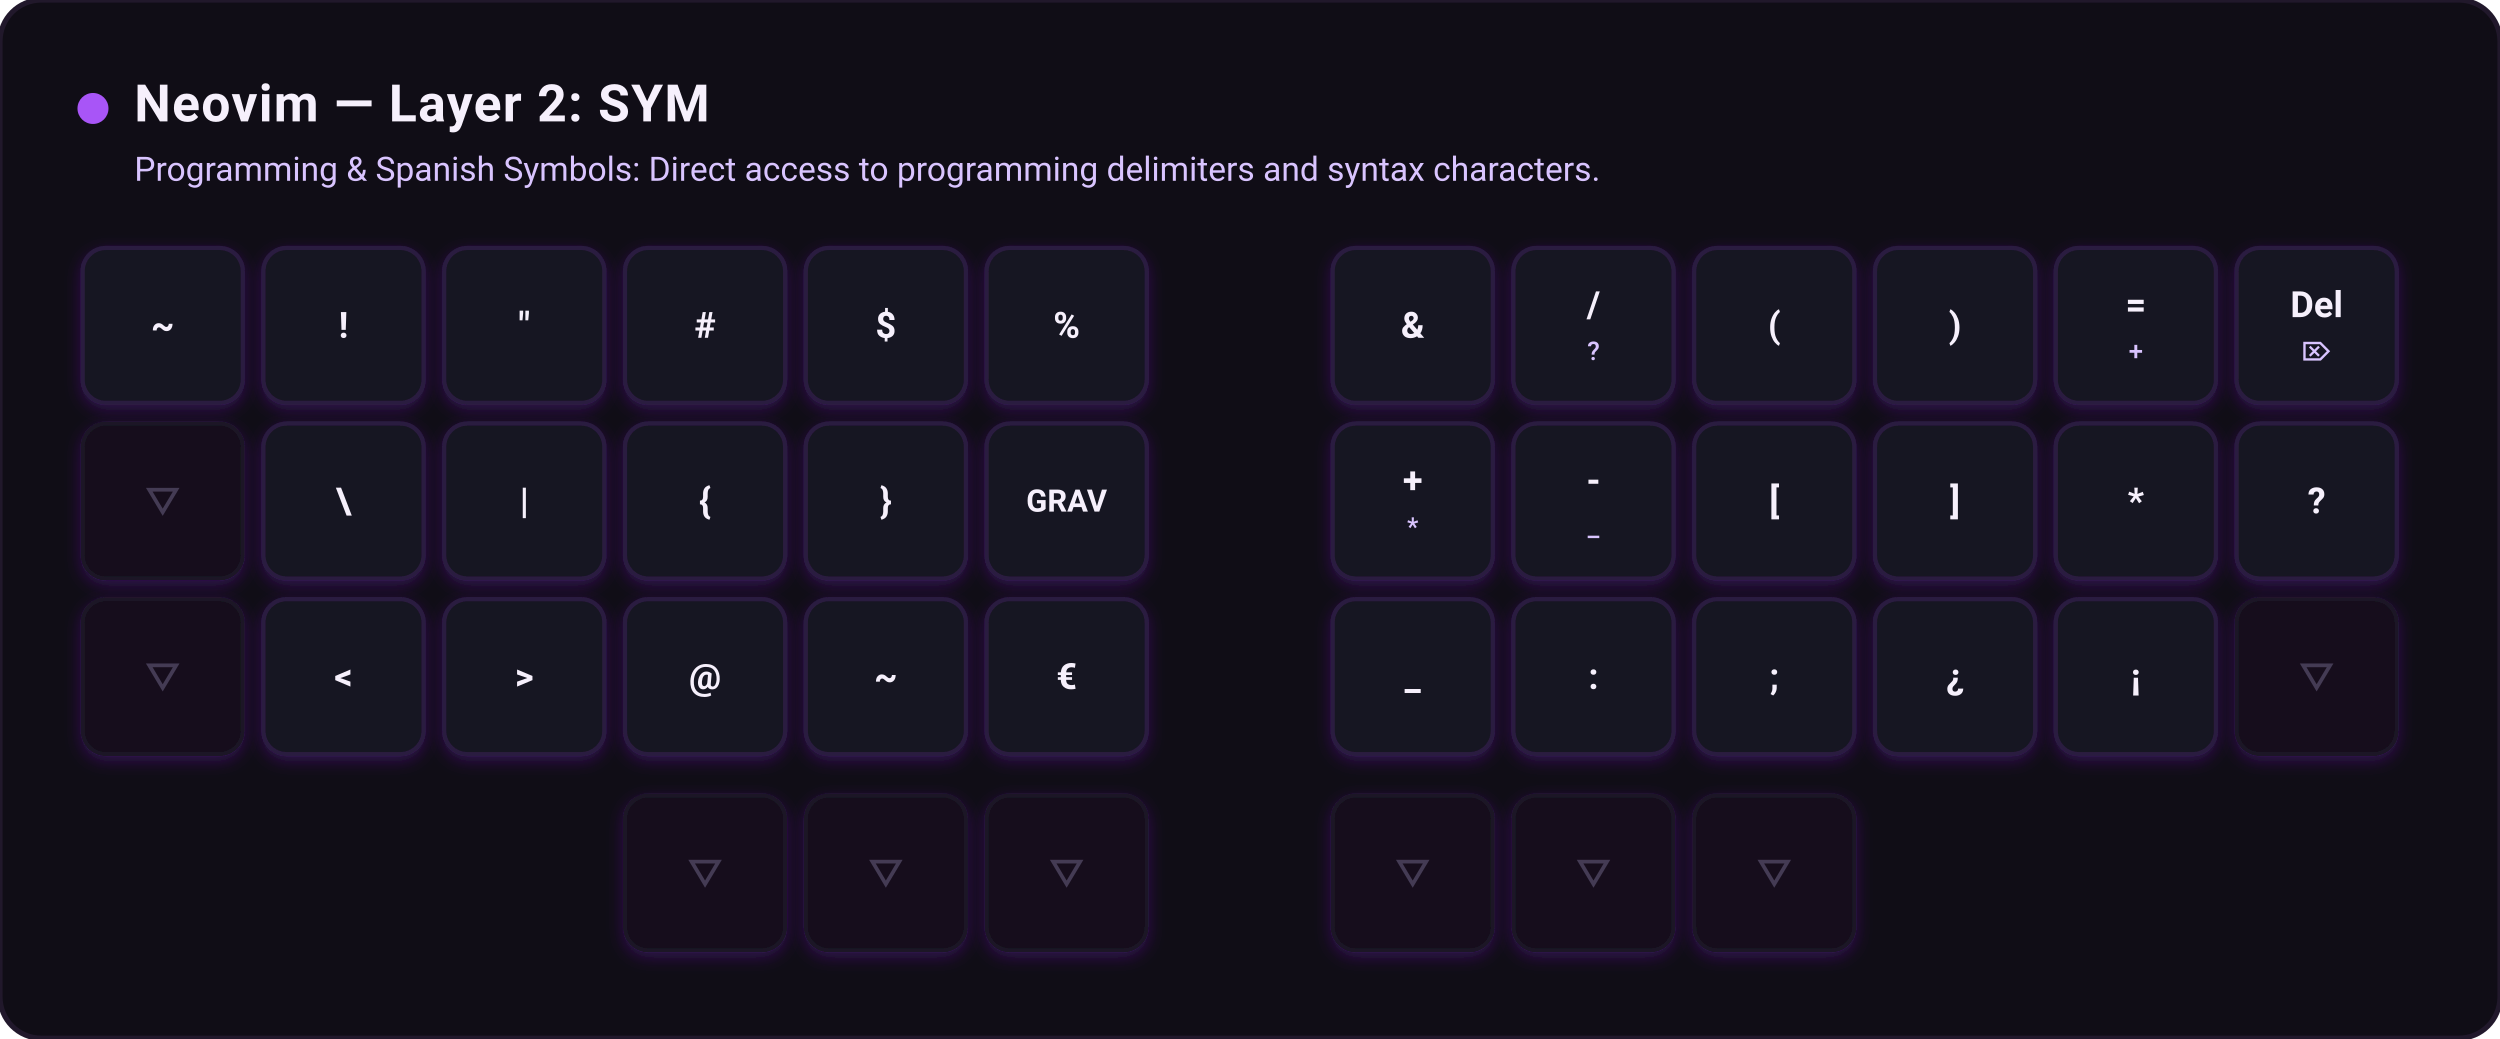
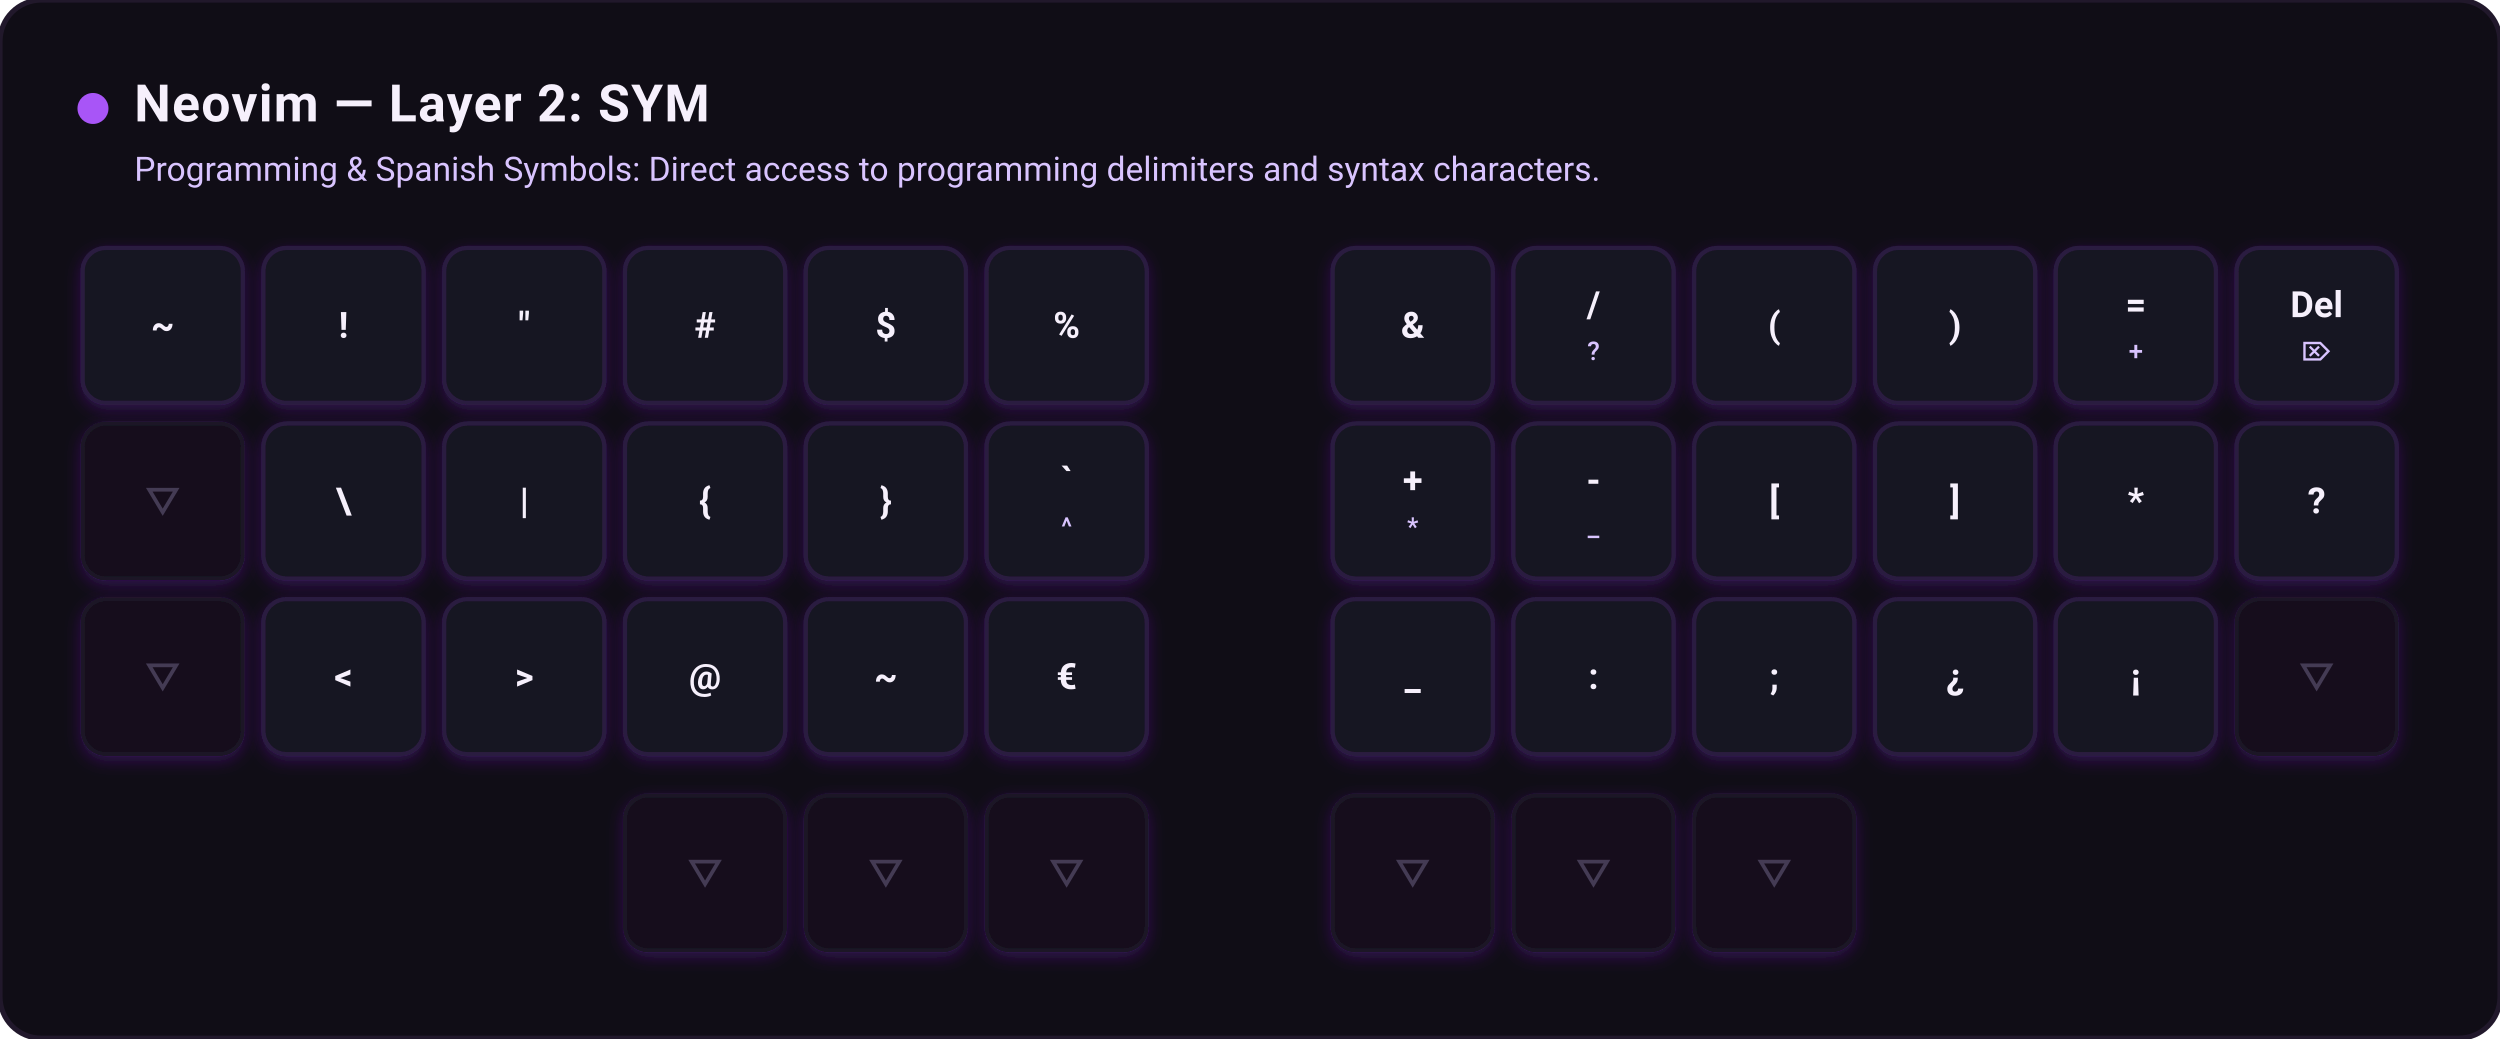
<svg xmlns="http://www.w3.org/2000/svg" viewBox="0 0 968 402" width="968" height="402">
  <defs>
    <style>
      .title { font-family: system-ui, -apple-system, 'Segoe UI', Roboto, Helvetica, Arial, sans-serif; font-size: 20px; font-weight: 700; fill: #F6F0FC; letter-spacing: 0.5px; }
      .subtitle { font-family: system-ui, -apple-system, 'Segoe UI', Roboto, Helvetica, Arial, sans-serif; font-size: 13px; fill: #D9C4FF; }
      .key-main { font-family: system-ui, -apple-system, 'Segoe UI', Roboto, Helvetica, Arial, sans-serif; font-weight: 600; text-anchor: middle; dominant-baseline: central; }
      .key-sub { font-family: system-ui, -apple-system, 'Segoe UI', Roboto, Helvetica, Arial, sans-serif; font-weight: 500; font-size: 10px; text-anchor: middle; dominant-baseline: central; }
    </style>
    <filter id="keyGlow" x="-20%" y="-20%" width="140%" height="140%">
      <feDropShadow dx="0" dy="2" stdDeviation="3" flood-color="#7E22CE" flood-opacity="0.3" />
    </filter>
  </defs>
  <rect width="968" height="402" fill="#100D16" rx="16" stroke="#21182B" stroke-width="2" />
  <circle cx="36" cy="42" r="6" fill="#A855F7" />
  <text x="52" y="47" class="title">Neovim — Layer 2: SYM</text>
  <text x="52" y="70" class="subtitle">Programming &amp; Spanish Symbols: Direct access to programming delimiters and syntax characters.</text>
  <g transform="translate(32, 96)">
    <rect x="0" y="0" width="62" height="60" rx="9" ry="9" fill="#181224" stroke="#2c1e40" stroke-width="1.6" filter="url(#keyGlow)" />
    <text x="31.0" y="30.0" font-size="14" fill="#F6F0FC" class="key-main">~</text>
    <rect x="70" y="0" width="62" height="60" rx="9" ry="9" fill="#181224" stroke="#2c1e40" stroke-width="1.6" filter="url(#keyGlow)" />
    <text x="101.0" y="30.0" font-size="14" fill="#F6F0FC" class="key-main">!</text>
    <rect x="140" y="0" width="62" height="60" rx="9" ry="9" fill="#181224" stroke="#2c1e40" stroke-width="1.6" filter="url(#keyGlow)" />
    <text x="171.0" y="30.0" font-size="14" fill="#F6F0FC" class="key-main">"</text>
    <rect x="210" y="0" width="62" height="60" rx="9" ry="9" fill="#181224" stroke="#2c1e40" stroke-width="1.6" filter="url(#keyGlow)" />
    <text x="241.0" y="30.0" font-size="14" fill="#F6F0FC" class="key-main">#</text>
    <rect x="280" y="0" width="62" height="60" rx="9" ry="9" fill="#181224" stroke="#2c1e40" stroke-width="1.6" filter="url(#keyGlow)" />
    <text x="311.0" y="30.0" font-size="14" fill="#F6F0FC" class="key-main">$</text>
    <rect x="350" y="0" width="62" height="60" rx="9" ry="9" fill="#181224" stroke="#2c1e40" stroke-width="1.6" filter="url(#keyGlow)" />
    <text x="381.0" y="30.0" font-size="14" fill="#F6F0FC" class="key-main">%</text>
    <rect x="484" y="0" width="62" height="60" rx="9" ry="9" fill="#181224" stroke="#2c1e40" stroke-width="1.6" filter="url(#keyGlow)" />
    <text x="515.0" y="30.0" font-size="14" fill="#F6F0FC" class="key-main">&amp;</text>
    <rect x="554" y="0" width="62" height="60" rx="9" ry="9" fill="#181224" stroke="#2c1e40" stroke-width="1.6" filter="url(#keyGlow)" />
    <text x="585.0" y="22.0" font-size="14" fill="#F6F0FC" class="key-main">/</text>
    <text x="585.0" y="40.0" fill="#D9C4FF" class="key-sub">?</text>
    <rect x="624" y="0" width="62" height="60" rx="9" ry="9" fill="#181224" stroke="#2c1e40" stroke-width="1.6" filter="url(#keyGlow)" />
    <text x="655.0" y="30.0" font-size="14" fill="#F6F0FC" class="key-main">(</text>
    <rect x="694" y="0" width="62" height="60" rx="9" ry="9" fill="#181224" stroke="#2c1e40" stroke-width="1.6" filter="url(#keyGlow)" />
    <text x="725.0" y="30.0" font-size="14" fill="#F6F0FC" class="key-main">)</text>
    <rect x="764" y="0" width="62" height="60" rx="9" ry="9" fill="#181224" stroke="#2c1e40" stroke-width="1.6" filter="url(#keyGlow)" />
    <text x="795.0" y="22.0" font-size="14" fill="#F6F0FC" class="key-main">=</text>
    <text x="795.0" y="40.0" fill="#D9C4FF" class="key-sub">+</text>
    <rect x="834" y="0" width="62" height="60" rx="9" ry="9" fill="#181224" stroke="#2c1e40" stroke-width="1.6" filter="url(#keyGlow)" />
    <text x="865.0" y="22.0" font-size="14" fill="#F6F0FC" class="key-main">Del</text>
    <text x="865.0" y="40.0" fill="#D9C4FF" class="key-sub">⌦</text>
    <rect x="0" y="68" width="62" height="60" rx="9" ry="9" fill="#130f1b" stroke="#1c1626" stroke-width="1.6" filter="url(#keyGlow)" />
    <text x="31.0" y="98.0" font-size="14" fill="#443b54" class="key-main">▽</text>
    <rect x="70" y="68" width="62" height="60" rx="9" ry="9" fill="#181224" stroke="#2c1e40" stroke-width="1.6" filter="url(#keyGlow)" />
    <text x="101.0" y="98.0" font-size="14" fill="#F6F0FC" class="key-main">\</text>
    <rect x="140" y="68" width="62" height="60" rx="9" ry="9" fill="#181224" stroke="#2c1e40" stroke-width="1.6" filter="url(#keyGlow)" />
    <text x="171.0" y="98.0" font-size="14" fill="#F6F0FC" class="key-main">|</text>
    <rect x="210" y="68" width="62" height="60" rx="9" ry="9" fill="#181224" stroke="#2c1e40" stroke-width="1.6" filter="url(#keyGlow)" />
    <text x="241.0" y="98.0" font-size="14" fill="#F6F0FC" class="key-main">{</text>
    <rect x="280" y="68" width="62" height="60" rx="9" ry="9" fill="#181224" stroke="#2c1e40" stroke-width="1.6" filter="url(#keyGlow)" />
    <text x="311.0" y="98.0" font-size="14" fill="#F6F0FC" class="key-main">}</text>
    <rect x="350" y="68" width="62" height="60" rx="9" ry="9" fill="#181224" stroke="#2c1e40" stroke-width="1.6" filter="url(#keyGlow)" />
-     <text x="381.0" y="98.0" font-size="12" fill="#F6F0FC" class="key-main">GRAV</text>
+     <text x="381.0" y="90.0" font-size="14" fill="#F6F0FC" class="key-main">`</text>
+     <text x="381.0" y="108.0" fill="#D9C4FF" class="key-sub">^</text>
    <rect x="484" y="68" width="62" height="60" rx="9" ry="9" fill="#181224" stroke="#2c1e40" stroke-width="1.6" filter="url(#keyGlow)" />
    <text x="515.0" y="90.0" font-size="14" fill="#F6F0FC" class="key-main">+</text>
    <text x="515.0" y="108.0" fill="#D9C4FF" class="key-sub">*</text>
    <rect x="554" y="68" width="62" height="60" rx="9" ry="9" fill="#181224" stroke="#2c1e40" stroke-width="1.6" filter="url(#keyGlow)" />
    <text x="585.0" y="90.0" font-size="14" fill="#F6F0FC" class="key-main">-</text>
    <text x="585.0" y="108.0" fill="#D9C4FF" class="key-sub">_</text>
    <rect x="624" y="68" width="62" height="60" rx="9" ry="9" fill="#181224" stroke="#2c1e40" stroke-width="1.6" filter="url(#keyGlow)" />
    <text x="655.0" y="98.0" font-size="14" fill="#F6F0FC" class="key-main">[</text>
    <rect x="694" y="68" width="62" height="60" rx="9" ry="9" fill="#181224" stroke="#2c1e40" stroke-width="1.6" filter="url(#keyGlow)" />
    <text x="725.0" y="98.0" font-size="14" fill="#F6F0FC" class="key-main">]</text>
    <rect x="764" y="68" width="62" height="60" rx="9" ry="9" fill="#181224" stroke="#2c1e40" stroke-width="1.6" filter="url(#keyGlow)" />
    <text x="795.0" y="98.0" font-size="14" fill="#F6F0FC" class="key-main">*</text>
    <rect x="834" y="68" width="62" height="60" rx="9" ry="9" fill="#181224" stroke="#2c1e40" stroke-width="1.6" filter="url(#keyGlow)" />
    <text x="865.0" y="98.0" font-size="14" fill="#F6F0FC" class="key-main">?</text>
    <rect x="0" y="136" width="62" height="60" rx="9" ry="9" fill="#130f1b" stroke="#1c1626" stroke-width="1.6" filter="url(#keyGlow)" />
    <text x="31.0" y="166.0" font-size="14" fill="#443b54" class="key-main">▽</text>
    <rect x="70" y="136" width="62" height="60" rx="9" ry="9" fill="#181224" stroke="#2c1e40" stroke-width="1.6" filter="url(#keyGlow)" />
    <text x="101.0" y="166.0" font-size="14" fill="#F6F0FC" class="key-main">&lt;</text>
    <rect x="140" y="136" width="62" height="60" rx="9" ry="9" fill="#181224" stroke="#2c1e40" stroke-width="1.6" filter="url(#keyGlow)" />
    <text x="171.0" y="166.0" font-size="14" fill="#F6F0FC" class="key-main">&gt;</text>
    <rect x="210" y="136" width="62" height="60" rx="9" ry="9" fill="#181224" stroke="#2c1e40" stroke-width="1.6" filter="url(#keyGlow)" />
    <text x="241.0" y="166.0" font-size="14" fill="#F6F0FC" class="key-main">@</text>
    <rect x="280" y="136" width="62" height="60" rx="9" ry="9" fill="#181224" stroke="#2c1e40" stroke-width="1.6" filter="url(#keyGlow)" />
    <text x="311.0" y="166.0" font-size="14" fill="#F6F0FC" class="key-main">~</text>
    <rect x="350" y="136" width="62" height="60" rx="9" ry="9" fill="#181224" stroke="#2c1e40" stroke-width="1.6" filter="url(#keyGlow)" />
    <text x="381.0" y="166.0" font-size="14" fill="#F6F0FC" class="key-main">€</text>
    <rect x="484" y="136" width="62" height="60" rx="9" ry="9" fill="#181224" stroke="#2c1e40" stroke-width="1.6" filter="url(#keyGlow)" />
    <text x="515.0" y="166.0" font-size="14" fill="#F6F0FC" class="key-main">_</text>
    <rect x="554" y="136" width="62" height="60" rx="9" ry="9" fill="#181224" stroke="#2c1e40" stroke-width="1.6" filter="url(#keyGlow)" />
    <text x="585.0" y="166.0" font-size="14" fill="#F6F0FC" class="key-main">:</text>
    <rect x="624" y="136" width="62" height="60" rx="9" ry="9" fill="#181224" stroke="#2c1e40" stroke-width="1.6" filter="url(#keyGlow)" />
    <text x="655.0" y="166.0" font-size="14" fill="#F6F0FC" class="key-main">;</text>
    <rect x="694" y="136" width="62" height="60" rx="9" ry="9" fill="#181224" stroke="#2c1e40" stroke-width="1.6" filter="url(#keyGlow)" />
    <text x="725.0" y="166.0" font-size="14" fill="#F6F0FC" class="key-main">¿</text>
    <rect x="764" y="136" width="62" height="60" rx="9" ry="9" fill="#181224" stroke="#2c1e40" stroke-width="1.6" filter="url(#keyGlow)" />
    <text x="795.0" y="166.0" font-size="14" fill="#F6F0FC" class="key-main">¡</text>
    <rect x="834" y="136" width="62" height="60" rx="9" ry="9" fill="#130f1b" stroke="#1c1626" stroke-width="1.6" filter="url(#keyGlow)" />
    <text x="865.0" y="166.0" font-size="14" fill="#443b54" class="key-main">▽</text>
    <rect x="210" y="212" width="62" height="60" rx="9" ry="9" fill="#130f1b" stroke="#1c1626" stroke-width="1.6" filter="url(#keyGlow)" />
    <text x="241.0" y="242.0" font-size="14" fill="#443b54" class="key-main">▽</text>
    <rect x="280" y="212" width="62" height="60" rx="9" ry="9" fill="#130f1b" stroke="#1c1626" stroke-width="1.6" filter="url(#keyGlow)" />
    <text x="311.0" y="242.0" font-size="14" fill="#443b54" class="key-main">▽</text>
    <rect x="350" y="212" width="62" height="60" rx="9" ry="9" fill="#130f1b" stroke="#1c1626" stroke-width="1.6" filter="url(#keyGlow)" />
    <text x="381.0" y="242.0" font-size="14" fill="#443b54" class="key-main">▽</text>
    <rect x="484" y="212" width="62" height="60" rx="9" ry="9" fill="#130f1b" stroke="#1c1626" stroke-width="1.6" filter="url(#keyGlow)" />
    <text x="515.0" y="242.0" font-size="14" fill="#443b54" class="key-main">▽</text>
    <rect x="554" y="212" width="62" height="60" rx="9" ry="9" fill="#130f1b" stroke="#1c1626" stroke-width="1.6" filter="url(#keyGlow)" />
    <text x="585.0" y="242.0" font-size="14" fill="#443b54" class="key-main">▽</text>
    <rect x="624" y="212" width="62" height="60" rx="9" ry="9" fill="#130f1b" stroke="#1c1626" stroke-width="1.6" filter="url(#keyGlow)" />
    <text x="655.0" y="242.0" font-size="14" fill="#443b54" class="key-main">▽</text>
  </g>
</svg>
